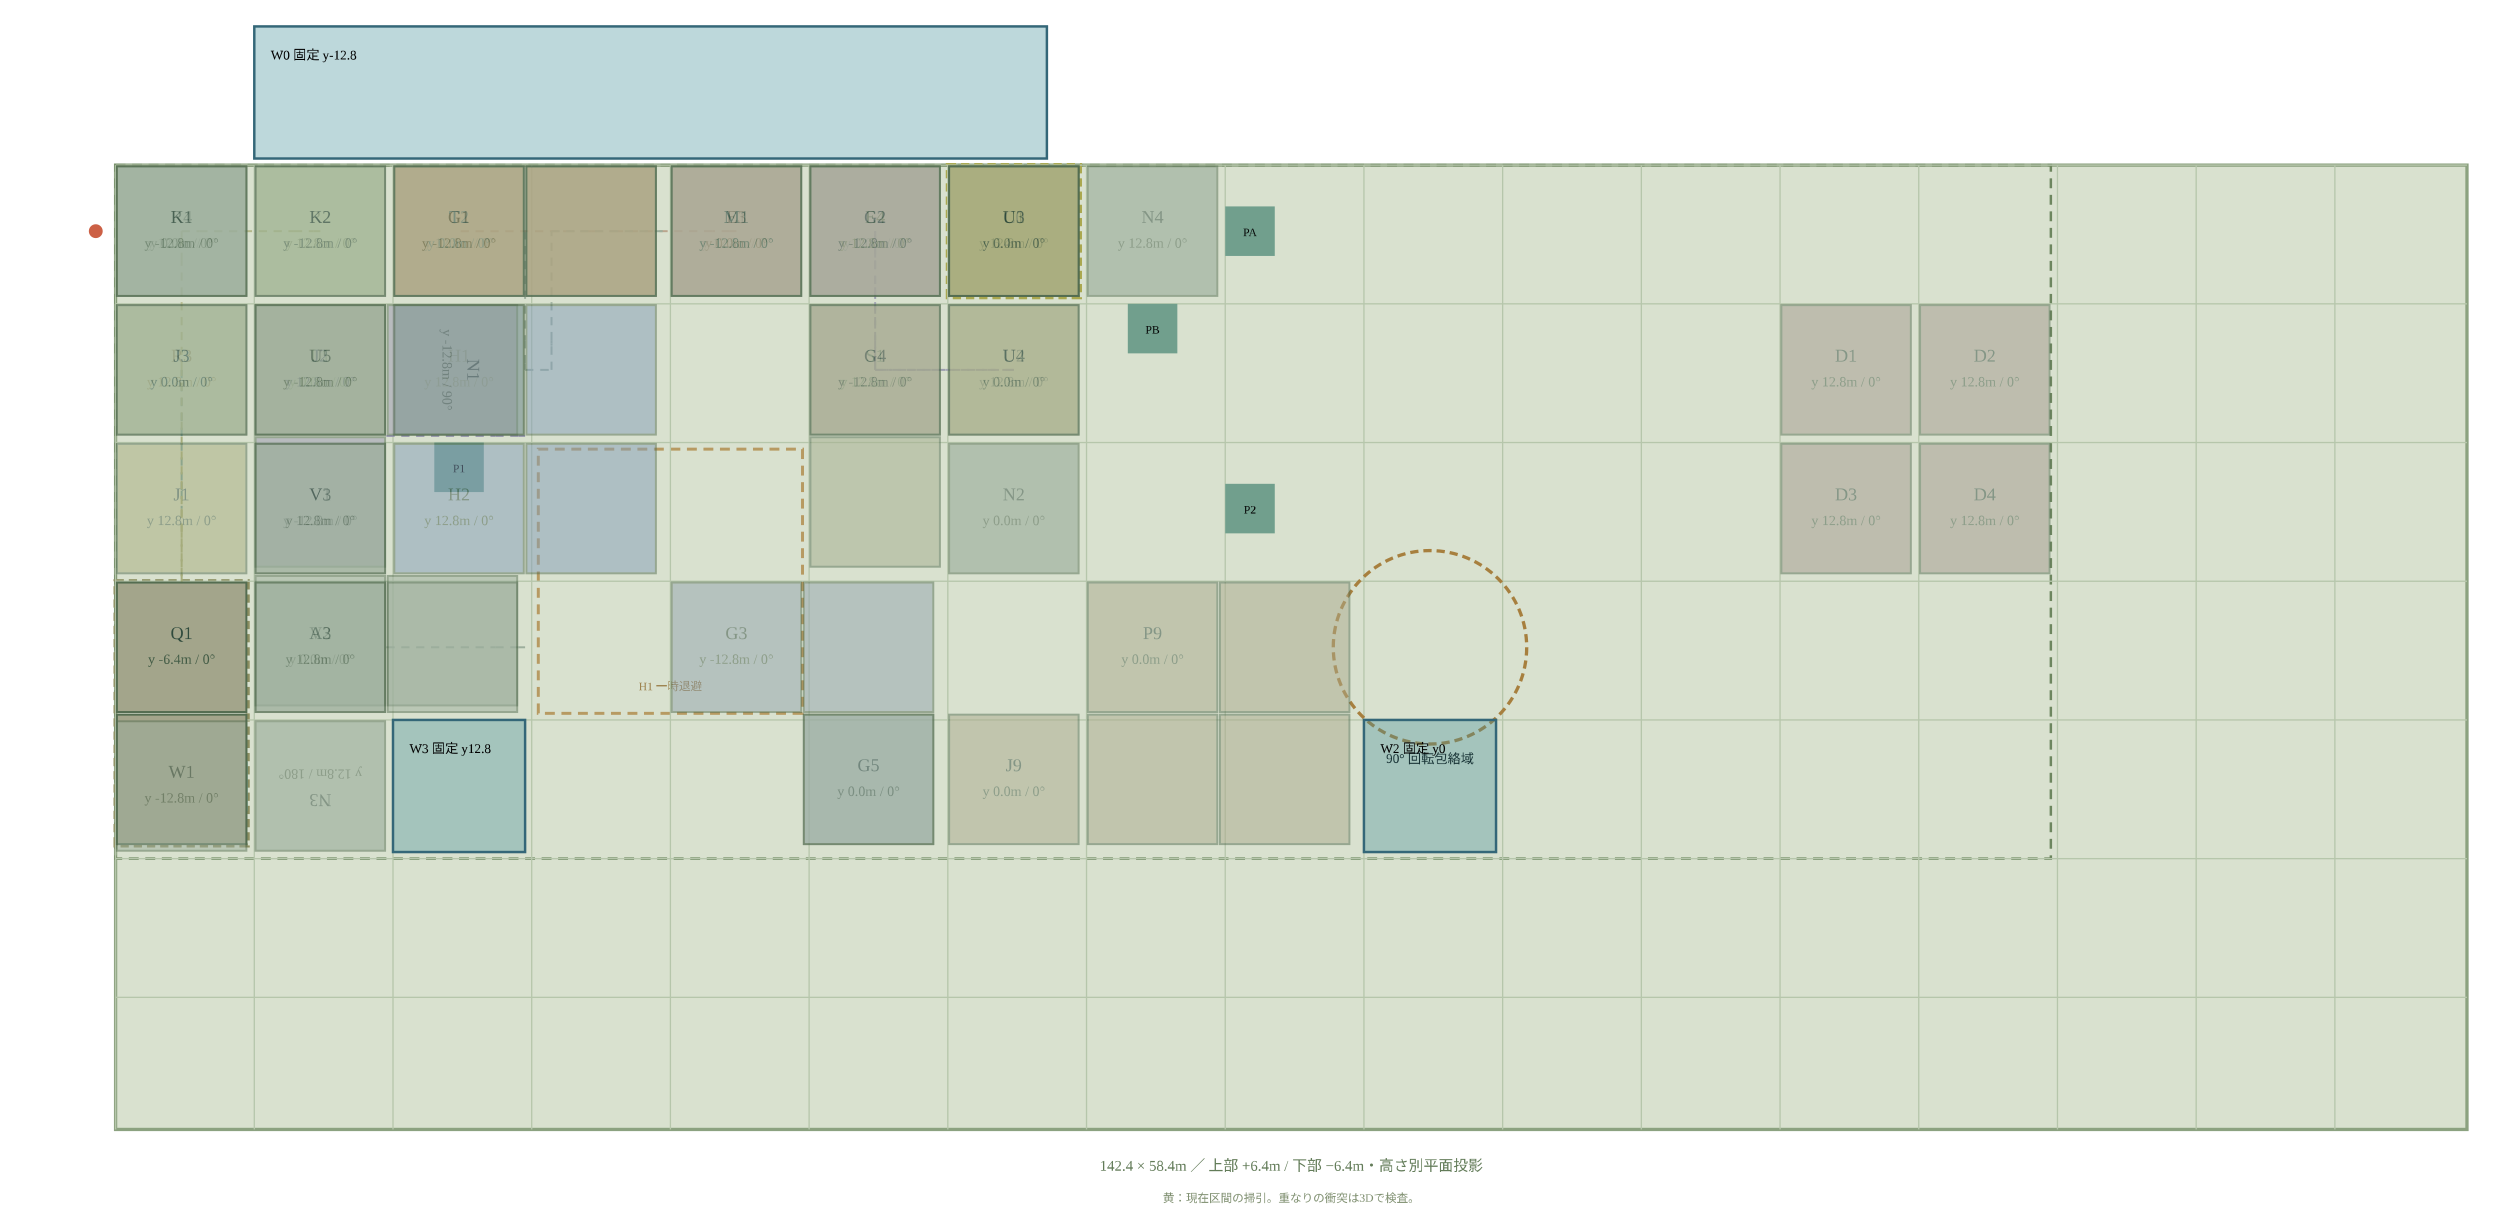
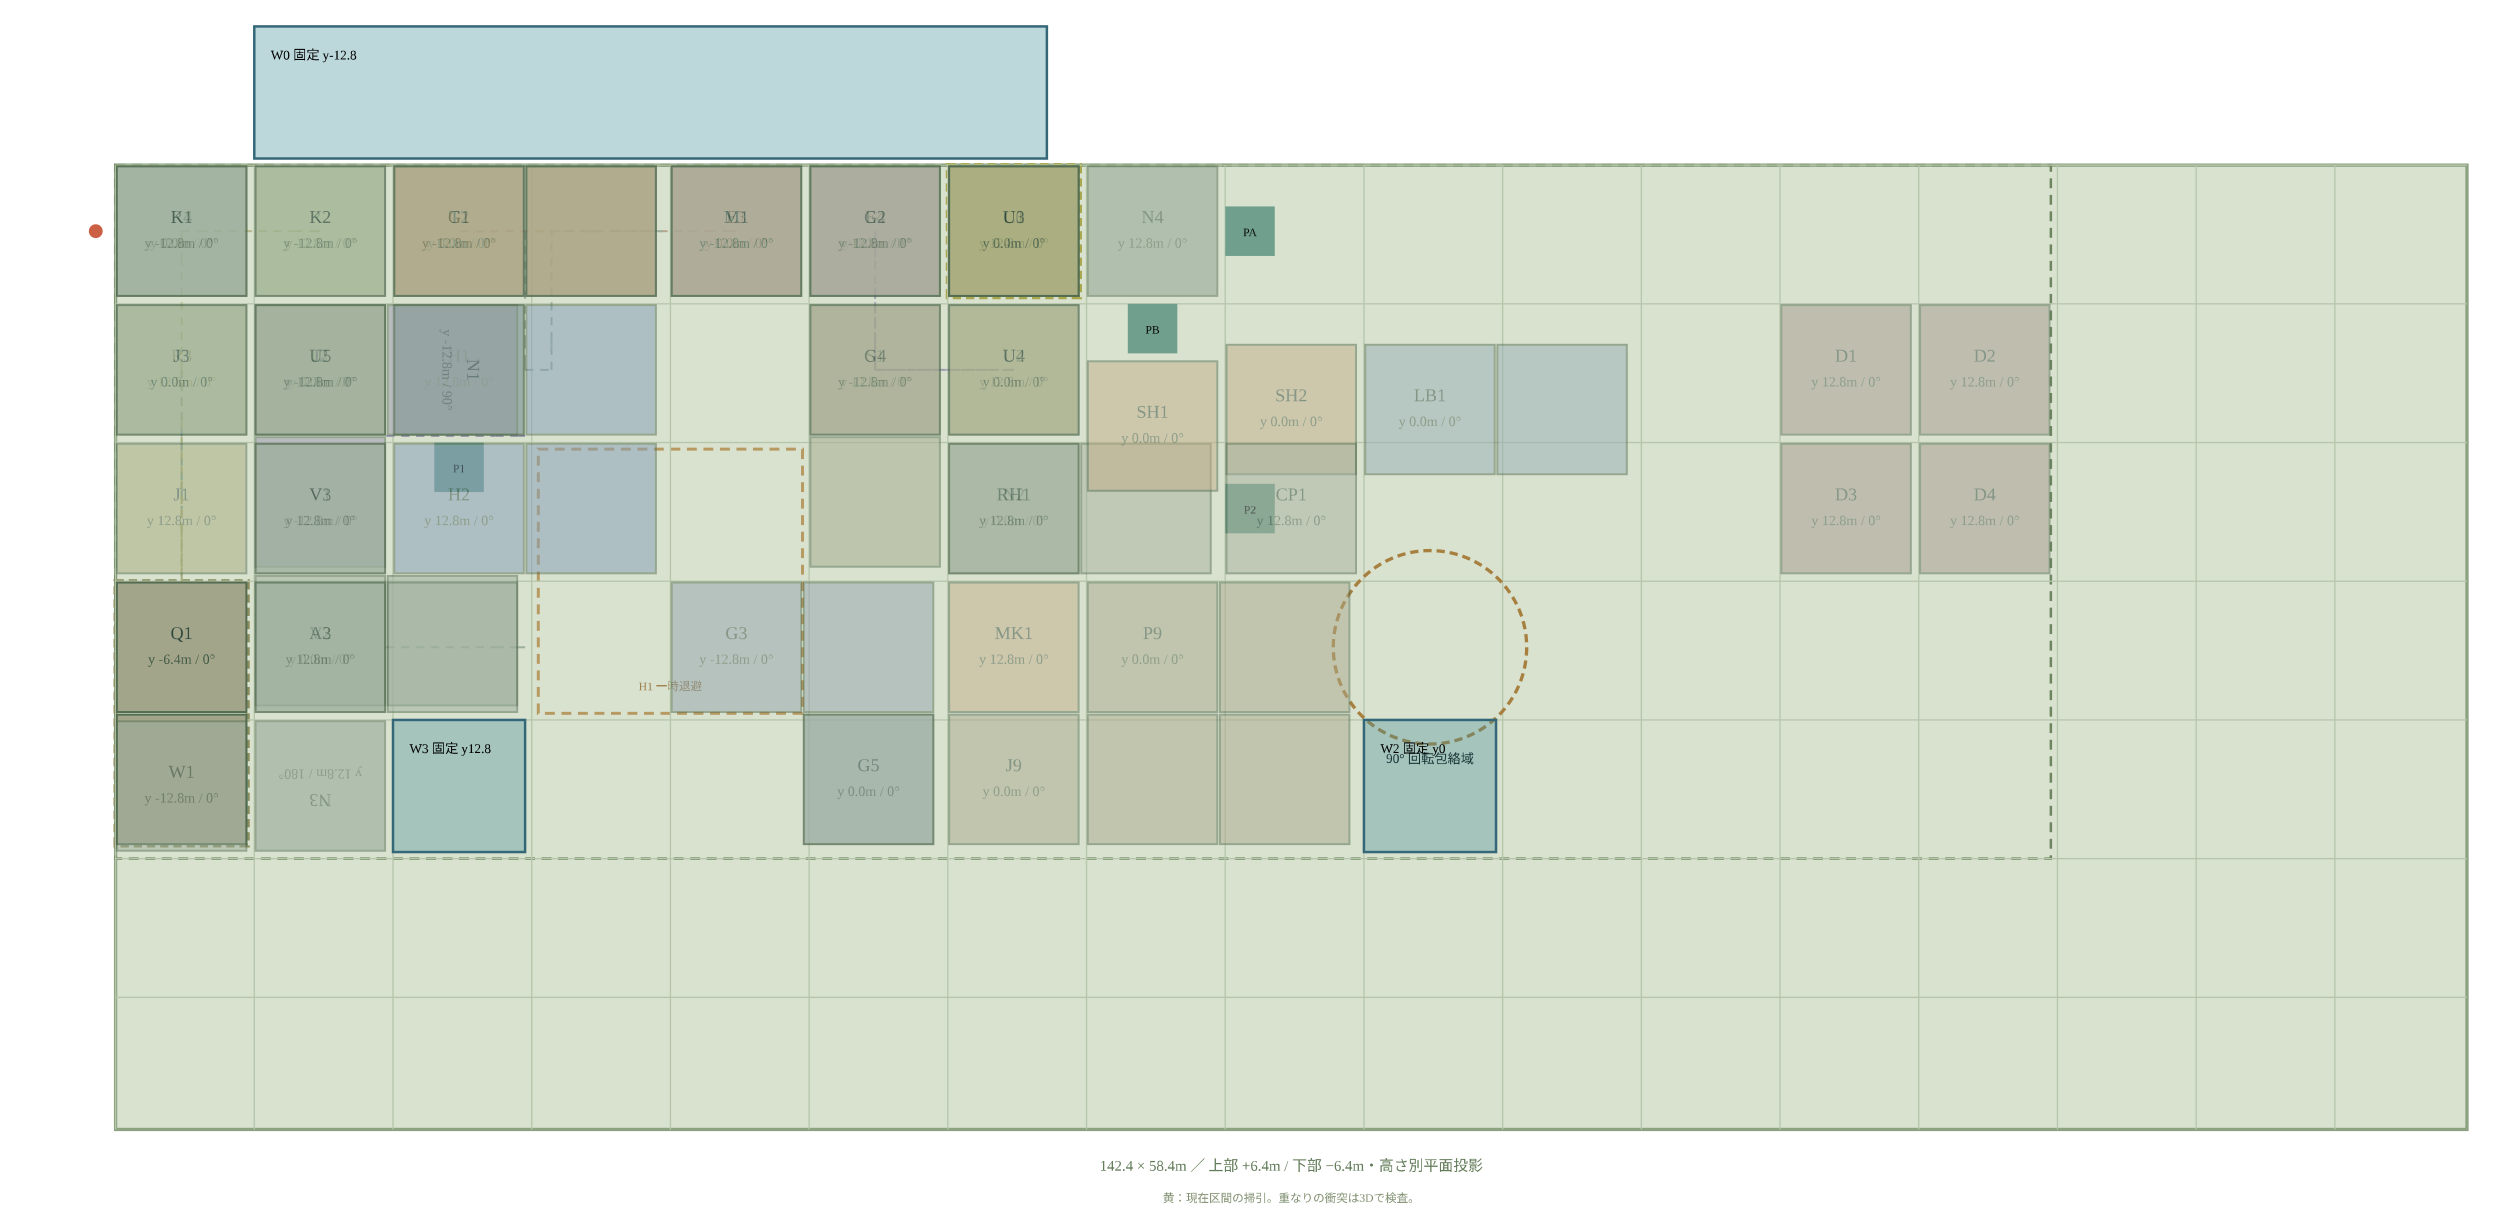
<svg xmlns="http://www.w3.org/2000/svg" viewBox="-7 -10 151.4 74.4" role="img" aria-label="予備廊下と一時退避・搬送中の高さ別占有">
  <rect x="0" y="0" width="142.4" height="58.4" fill="#d9e1cf" stroke="#8ca280" stroke-width=".2" />
  <rect x="0" y="0" width="117.2" height="42" fill="none" stroke="#6d865f" stroke-width=".15" stroke-dasharray=".6 .4" />
  <rect x="50.4" y="0" width="8" height="8" fill="none" stroke="#aaa84f" stroke-width=".25" stroke-dasharray=".5 .3" />
  <text x="54.4" y="1.1" text-anchor="middle" font-size=".7" fill="#7d7e3d">C0 予備保管</text>
  <rect x="0" y="25.2" width="8" height="16" fill="none" stroke="#8c8e60" stroke-width=".25" stroke-dasharray=".5 .3" />
  <text x="4" y="26.3" text-anchor="middle" font-size=".7">Q1 保管 y−6.4</text>
  <rect x="25.6" y="17.2" width="16" height="16" fill="none" stroke="#b79a62" stroke-width=".18" stroke-dasharray=".6 .4" />
  <text x="33.6" y="31.8" text-anchor="middle" font-size=".7" fill="#9a7e48">H1 一時退避</text>
  <line x1="0" y1="0" x2="142.4" y2="0" stroke="#b6c6ab" stroke-width="0.08" />
  <line x1="0" y1="8.4" x2="142.4" y2="8.4" stroke="#b6c6ab" stroke-width="0.08" />
  <line x1="0" y1="16.8" x2="142.4" y2="16.8" stroke="#b6c6ab" stroke-width="0.08" />
  <line x1="0" y1="25.2" x2="142.4" y2="25.2" stroke="#b6c6ab" stroke-width="0.08" />
  <line x1="0" y1="33.6" x2="142.4" y2="33.6" stroke="#b6c6ab" stroke-width="0.08" />
  <line x1="0" y1="42" x2="142.4" y2="42" stroke="#b6c6ab" stroke-width="0.08" />
  <line x1="0" y1="50.4" x2="142.4" y2="50.4" stroke="#b6c6ab" stroke-width="0.08" />
  <line x1="0" y1="0" x2="0" y2="58.4" stroke="#b6c6ab" stroke-width="0.08" />
  <line x1="8.4" y1="0" x2="8.4" y2="58.4" stroke="#b6c6ab" stroke-width="0.08" />
  <line x1="16.8" y1="0" x2="16.8" y2="58.4" stroke="#b6c6ab" stroke-width="0.08" />
  <line x1="25.2" y1="0" x2="25.2" y2="58.4" stroke="#b6c6ab" stroke-width="0.08" />
  <line x1="33.6" y1="0" x2="33.6" y2="58.4" stroke="#b6c6ab" stroke-width="0.08" />
  <line x1="42" y1="0" x2="42" y2="58.4" stroke="#b6c6ab" stroke-width="0.08" />
  <line x1="50.4" y1="0" x2="50.4" y2="58.4" stroke="#b6c6ab" stroke-width="0.08" />
  <line x1="58.8" y1="0" x2="58.8" y2="58.4" stroke="#b6c6ab" stroke-width="0.08" />
  <line x1="67.2" y1="0" x2="67.2" y2="58.4" stroke="#b6c6ab" stroke-width="0.08" />
  <line x1="75.6" y1="0" x2="75.6" y2="58.4" stroke="#b6c6ab" stroke-width="0.08" />
  <line x1="84" y1="0" x2="84" y2="58.4" stroke="#b6c6ab" stroke-width="0.08" />
  <line x1="92.4" y1="0" x2="92.4" y2="58.4" stroke="#b6c6ab" stroke-width="0.08" />
  <line x1="100.8" y1="0" x2="100.8" y2="58.4" stroke="#b6c6ab" stroke-width="0.08" />
  <line x1="109.2" y1="0" x2="109.2" y2="58.4" stroke="#b6c6ab" stroke-width="0.08" />
  <line x1="117.6" y1="0" x2="117.6" y2="58.4" stroke="#b6c6ab" stroke-width="0.08" />
  <line x1="126" y1="0" x2="126" y2="58.4" stroke="#b6c6ab" stroke-width="0.08" />
  <line x1="134.4" y1="0" x2="134.4" y2="58.4" stroke="#b6c6ab" stroke-width="0.08" />
  <line x1="24.8" y1="4" x2="24.8" y2="4" stroke="#9cae9c" stroke-width="0.12" stroke-dasharray=".5 .4" />
  <line x1="16.4" y1="16.4" x2="16.4" y2="16.4" stroke="#9796ae" stroke-width="0.12" stroke-dasharray=".5 .4" />
  <line x1="4" y1="12.4" x2="4" y2="12.4" stroke="#b3b78a" stroke-width="0.12" stroke-dasharray=".5 .4" />
  <line x1="4" y1="20.8" x2="4" y2="20.8" stroke="#a5ac7c" stroke-width="0.12" stroke-dasharray=".5 .4" />
  <line x1="46" y1="4" x2="46" y2="4" stroke="#9b9eae" stroke-width="0.12" stroke-dasharray=".5 .4" />
  <line x1="16.4" y1="29.2" x2="16.4" y2="29.2" stroke="#9cae9c" stroke-width="0.12" stroke-dasharray=".5 .4" />
  <line x1="24.8" y1="4" x2="24.8" y2="4" stroke="#9cae9c" stroke-width="0.12" stroke-dasharray=".5 .4" />
  <line x1="37.6" y1="4" x2="37.6" y2="4" stroke="#bba58d" stroke-width="0.12" stroke-dasharray=".5 .4" />
  <line x1="16.4" y1="16.4" x2="16.4" y2="16.4" stroke="#9796ae" stroke-width="0.12" stroke-dasharray=".5 .4" />
  <line x1="4" y1="12.4" x2="4" y2="12.4" stroke="#b3b78a" stroke-width="0.12" stroke-dasharray=".5 .4" />
  <line x1="4" y1="20.8" x2="4" y2="20.8" stroke="#a5ac7c" stroke-width="0.12" stroke-dasharray=".5 .4" />
  <line x1="46" y1="4" x2="46" y2="4" stroke="#9b9eae" stroke-width="0.12" stroke-dasharray=".5 .4" />
  <line x1="16.4" y1="29.2" x2="16.4" y2="29.2" stroke="#9cae9c" stroke-width="0.12" stroke-dasharray=".5 .4" />
  <line x1="24.8" y1="4" x2="24.8" y2="5.8" stroke="#9cae9c" stroke-width="0.12" stroke-dasharray=".5 .4" />
  <line x1="37.6" y1="4" x2="37.6" y2="4" stroke="#bba58d" stroke-width="0.12" stroke-dasharray=".5 .4" />
  <line x1="16.4" y1="16.4" x2="18.2" y2="16.4" stroke="#9796ae" stroke-width="0.12" stroke-dasharray=".5 .4" />
  <line x1="4" y1="12.4" x2="4" y2="10.6" stroke="#b3b78a" stroke-width="0.12" stroke-dasharray=".5 .4" />
  <line x1="4" y1="20.8" x2="4" y2="22.6" stroke="#a5ac7c" stroke-width="0.12" stroke-dasharray=".5 .4" />
  <line x1="46" y1="4" x2="46" y2="5.8" stroke="#9b9eae" stroke-width="0.12" stroke-dasharray=".5 .4" />
  <line x1="16.4" y1="29.2" x2="18.2" y2="29.2" stroke="#9cae9c" stroke-width="0.12" stroke-dasharray=".5 .4" />
  <line x1="24.8" y1="5.8" x2="24.8" y2="10.6" stroke="#9cae9c" stroke-width="0.12" stroke-dasharray=".5 .4" />
  <line x1="37.6" y1="4" x2="37.6" y2="4" stroke="#bba58d" stroke-width="0.12" stroke-dasharray=".5 .4" />
  <line x1="18.2" y1="16.4" x2="23" y2="16.4" stroke="#9796ae" stroke-width="0.12" stroke-dasharray=".5 .4" />
  <line x1="4" y1="10.6" x2="4" y2="5.8" stroke="#b3b78a" stroke-width="0.12" stroke-dasharray=".5 .4" />
  <line x1="4" y1="22.6" x2="4" y2="27.4" stroke="#a5ac7c" stroke-width="0.12" stroke-dasharray=".5 .4" />
  <line x1="46" y1="5.8" x2="46" y2="10.6" stroke="#9b9eae" stroke-width="0.12" stroke-dasharray=".5 .4" />
  <line x1="18.2" y1="29.2" x2="23" y2="29.2" stroke="#9cae9c" stroke-width="0.12" stroke-dasharray=".5 .4" />
  <line x1="24.8" y1="10.6" x2="24.8" y2="12" stroke="#9cae9c" stroke-width="0.12" stroke-dasharray=".5 .4" />
  <line x1="37.6" y1="4" x2="37.6" y2="4" stroke="#bba58d" stroke-width="0.12" stroke-dasharray=".5 .4" />
  <line x1="23" y1="16.4" x2="24.4" y2="16.4" stroke="#9796ae" stroke-width="0.12" stroke-dasharray=".5 .4" />
  <line x1="4" y1="5.8" x2="4" y2="4.4" stroke="#b3b78a" stroke-width="0.12" stroke-dasharray=".5 .4" />
  <line x1="4" y1="27.4" x2="4" y2="28.8" stroke="#a5ac7c" stroke-width="0.12" stroke-dasharray=".5 .4" />
  <line x1="46" y1="10.6" x2="46" y2="12" stroke="#9b9eae" stroke-width="0.12" stroke-dasharray=".5 .4" />
  <line x1="23" y1="29.2" x2="24.4" y2="29.2" stroke="#9cae9c" stroke-width="0.12" stroke-dasharray=".5 .4" />
  <line x1="24.8" y1="12" x2="24.8" y2="12.4" stroke="#9cae9c" stroke-width="0.12" stroke-dasharray=".5 .4" />
  <line x1="37.6" y1="4" x2="37.2" y2="4" stroke="#bba58d" stroke-width="0.12" stroke-dasharray=".5 .4" />
  <line x1="24.4" y1="16.4" x2="24.8" y2="16.4" stroke="#9796ae" stroke-width="0.12" stroke-dasharray=".5 .4" />
  <line x1="4" y1="4.4" x2="4" y2="4" stroke="#b3b78a" stroke-width="0.12" stroke-dasharray=".5 .4" />
  <line x1="4" y1="28.8" x2="4" y2="29.2" stroke="#a5ac7c" stroke-width="0.12" stroke-dasharray=".5 .4" />
  <line x1="46" y1="12" x2="46" y2="12.4" stroke="#9b9eae" stroke-width="0.12" stroke-dasharray=".5 .4" />
  <line x1="24.4" y1="29.2" x2="24.8" y2="29.2" stroke="#9cae9c" stroke-width="0.12" stroke-dasharray=".5 .4" />
  <line x1="37.2" y1="4" x2="36.133" y2="4" stroke="#bba58d" stroke-width="0.12" stroke-dasharray=".5 .4" />
  <line x1="24.8" y1="16.4" x2="24.8" y2="16.4" stroke="#9796ae" stroke-width="0.12" stroke-dasharray=".5 .4" />
  <line x1="4" y1="4" x2="5.067" y2="4" stroke="#b3b78a" stroke-width="0.12" stroke-dasharray=".5 .4" />
  <line x1="4" y1="29.2" x2="4" y2="29.2" stroke="#a5ac7c" stroke-width="0.12" stroke-dasharray=".5 .4" />
  <line x1="46" y1="12.4" x2="47.067" y2="12.4" stroke="#9b9eae" stroke-width="0.12" stroke-dasharray=".5 .4" />
  <line x1="24.8" y1="29.2" x2="24.8" y2="29.2" stroke="#9cae9c" stroke-width="0.12" stroke-dasharray=".5 .4" />
  <line x1="36.133" y1="4" x2="30.4" y2="4" stroke="#bba58d" stroke-width="0.12" stroke-dasharray=".5 .4" />
  <line x1="24.8" y1="16.4" x2="24.8" y2="16.4" stroke="#9796ae" stroke-width="0.12" stroke-dasharray=".5 .4" />
  <line x1="5.067" y1="4" x2="10.8" y2="4" stroke="#b3b78a" stroke-width="0.12" stroke-dasharray=".5 .4" />
  <line x1="4" y1="29.2" x2="4" y2="29.2" stroke="#a5ac7c" stroke-width="0.12" stroke-dasharray=".5 .4" />
  <line x1="4" y1="12.4" x2="4" y2="12.4" stroke="#729e9c" stroke-width="0.12" stroke-dasharray=".5 .4" />
  <line x1="47.067" y1="12.4" x2="52.8" y2="12.4" stroke="#9b9eae" stroke-width="0.12" stroke-dasharray=".5 .4" />
  <line x1="46" y1="4" x2="46" y2="4" stroke="#a8a08c" stroke-width="0.12" stroke-dasharray=".5 .4" />
  <line x1="24.8" y1="29.2" x2="24.8" y2="29.2" stroke="#9cae9c" stroke-width="0.12" stroke-dasharray=".5 .4" />
  <line x1="30.4" y1="4" x2="29.2" y2="4" stroke="#bba58d" stroke-width="0.12" stroke-dasharray=".5 .4" />
  <line x1="24.8" y1="16.4" x2="24.8" y2="16.4" stroke="#9796ae" stroke-width="0.12" stroke-dasharray=".5 .4" />
  <line x1="10.8" y1="4" x2="12" y2="4" stroke="#b3b78a" stroke-width="0.12" stroke-dasharray=".5 .4" />
  <line x1="4" y1="29.2" x2="4" y2="29.2" stroke="#a5ac7c" stroke-width="0.12" stroke-dasharray=".5 .4" />
  <line x1="4" y1="12.4" x2="4" y2="12.4" stroke="#729e9c" stroke-width="0.12" stroke-dasharray=".5 .4" />
  <line x1="52.8" y1="12.4" x2="54" y2="12.4" stroke="#9b9eae" stroke-width="0.12" stroke-dasharray=".5 .4" />
  <line x1="46" y1="4" x2="46" y2="4" stroke="#a8a08c" stroke-width="0.12" stroke-dasharray=".5 .4" />
  <line x1="24.8" y1="29.2" x2="24.8" y2="29.2" stroke="#9cae9c" stroke-width="0.12" stroke-dasharray=".5 .4" />
  <line x1="29.2" y1="4" x2="28.8" y2="4" stroke="#bba58d" stroke-width="0.12" stroke-dasharray=".5 .4" />
  <line x1="24.8" y1="16.4" x2="24.8" y2="16.4" stroke="#9796ae" stroke-width="0.12" stroke-dasharray=".5 .4" />
  <line x1="12" y1="4" x2="12.4" y2="4" stroke="#b3b78a" stroke-width="0.12" stroke-dasharray=".5 .4" />
  <line x1="4" y1="29.2" x2="4" y2="29.2" stroke="#a5ac7c" stroke-width="0.12" stroke-dasharray=".5 .4" />
  <line x1="4" y1="12.4" x2="4" y2="12.4" stroke="#729e9c" stroke-width="0.12" stroke-dasharray=".5 .4" />
  <line x1="54" y1="12.4" x2="54.4" y2="12.4" stroke="#9b9eae" stroke-width="0.12" stroke-dasharray=".5 .4" />
  <line x1="46" y1="4" x2="46" y2="4" stroke="#a8a08c" stroke-width="0.12" stroke-dasharray=".5 .4" />
  <line x1="24.8" y1="29.2" x2="24.8" y2="29.2" stroke="#9cae9c" stroke-width="0.12" stroke-dasharray=".5 .4" />
  <line x1="28.8" y1="4" x2="28.667" y2="4" stroke="#bba58d" stroke-width="0.12" stroke-dasharray=".5 .4" />
  <line x1="24.8" y1="16.4" x2="24.8" y2="16.4" stroke="#9796ae" stroke-width="0.12" stroke-dasharray=".5 .4" />
  <line x1="12.4" y1="4" x2="12.4" y2="4" stroke="#b3b78a" stroke-width="0.12" stroke-dasharray=".5 .4" />
  <line x1="4" y1="29.2" x2="4" y2="29.2" stroke="#a5ac7c" stroke-width="0.12" stroke-dasharray=".5 .4" />
  <line x1="4" y1="12.4" x2="4" y2="12.4" stroke="#729e9c" stroke-width="0.12" stroke-dasharray=".5 .4" />
  <line x1="46" y1="4" x2="46" y2="4" stroke="#a8a08c" stroke-width="0.12" stroke-dasharray=".5 .4" />
  <line x1="24.8" y1="29.2" x2="24.8" y2="29.2" stroke="#9cae9c" stroke-width="0.12" stroke-dasharray=".5 .4" />
  <line x1="28.667" y1="4" x2="27.6" y2="4" stroke="#bba58d" stroke-width="0.12" stroke-dasharray=".5 .4" />
  <line x1="12.4" y1="4" x2="12.4" y2="4" stroke="#b3b78a" stroke-width="0.12" stroke-dasharray=".5 .4" />
  <line x1="4" y1="12.4" x2="4" y2="12.4" stroke="#729e9c" stroke-width="0.12" stroke-dasharray=".5 .4" />
  <line x1="46" y1="4" x2="46" y2="4" stroke="#a8a08c" stroke-width="0.12" stroke-dasharray=".5 .4" />
  <line x1="27.6" y1="4" x2="26.8" y2="4" stroke="#bba58d" stroke-width="0.12" stroke-dasharray=".5 .4" />
  <line x1="12.4" y1="4" x2="12.4" y2="4" stroke="#b3b78a" stroke-width="0.12" stroke-dasharray=".5 .4" />
  <line x1="4" y1="12.4" x2="4" y2="13.2" stroke="#729e9c" stroke-width="0.12" stroke-dasharray=".5 .4" />
  <line x1="46" y1="4" x2="46" y2="4" stroke="#a8a08c" stroke-width="0.12" stroke-dasharray=".5 .4" />
  <line x1="26.8" y1="4" x2="20.8" y2="4" stroke="#bba58d" stroke-width="0.12" stroke-dasharray=".5 .4" />
  <line x1="12.4" y1="4" x2="12.4" y2="4" stroke="#b3b78a" stroke-width="0.12" stroke-dasharray=".5 .4" />
  <line x1="4" y1="13.2" x2="4" y2="19.2" stroke="#729e9c" stroke-width="0.12" stroke-dasharray=".5 .4" />
  <line x1="46" y1="4" x2="46" y2="4" stroke="#a8a08c" stroke-width="0.12" stroke-dasharray=".5 .4" />
  <line x1="54.4" y1="12.4" x2="48.4" y2="12.4" stroke="#9b9eae" stroke-width="0.12" stroke-dasharray=".5 .4" />
  <line x1="20.8" y1="4" x2="20.8" y2="4" stroke="#bba58d" stroke-width="0.12" stroke-dasharray=".5 .4" />
  <line x1="12.4" y1="4" x2="12.4" y2="4" stroke="#b3b78a" stroke-width="0.12" stroke-dasharray=".5 .4" />
  <line x1="4" y1="19.2" x2="4" y2="19.733" stroke="#729e9c" stroke-width="0.12" stroke-dasharray=".5 .4" />
  <line x1="46" y1="4" x2="46" y2="4" stroke="#a8a08c" stroke-width="0.12" stroke-dasharray=".5 .4" />
  <line x1="48.4" y1="12.4" x2="47.867" y2="12.4" stroke="#9b9eae" stroke-width="0.12" stroke-dasharray=".5 .4" />
  <line x1="20.8" y1="4" x2="20.8" y2="4" stroke="#bba58d" stroke-width="0.12" stroke-dasharray=".5 .4" />
  <line x1="4" y1="19.733" x2="4" y2="20.8" stroke="#729e9c" stroke-width="0.12" stroke-dasharray=".5 .4" />
  <line x1="46" y1="4" x2="46" y2="4" stroke="#a8a08c" stroke-width="0.12" stroke-dasharray=".5 .4" />
  <line x1="47.867" y1="12.4" x2="46.8" y2="12.4" stroke="#9b9eae" stroke-width="0.12" stroke-dasharray=".5 .4" />
  <line x1="20.8" y1="4" x2="20.8" y2="4" stroke="#bba58d" stroke-width="0.12" stroke-dasharray=".5 .4" />
  <line x1="4" y1="20.8" x2="4" y2="20.8" stroke="#729e9c" stroke-width="0.12" stroke-dasharray=".5 .4" />
  <line x1="46" y1="4" x2="46" y2="4" stroke="#a8a08c" stroke-width="0.12" stroke-dasharray=".5 .4" />
  <line x1="46.8" y1="12.4" x2="46.667" y2="12.4" stroke="#9b9eae" stroke-width="0.12" stroke-dasharray=".5 .4" />
  <line x1="20.8" y1="4" x2="20.8" y2="4" stroke="#bba58d" stroke-width="0.12" stroke-dasharray=".5 .4" />
  <line x1="4" y1="20.8" x2="4" y2="20.8" stroke="#729e9c" stroke-width="0.12" stroke-dasharray=".5 .4" />
  <line x1="46.667" y1="12.4" x2="46.267" y2="12.4" stroke="#9b9eae" stroke-width="0.12" stroke-dasharray=".5 .4" />
  <line x1="20.8" y1="4" x2="20.8" y2="4" stroke="#bba58d" stroke-width="0.12" stroke-dasharray=".5 .4" />
  <line x1="4" y1="20.8" x2="4" y2="20.8" stroke="#729e9c" stroke-width="0.12" stroke-dasharray=".5 .4" />
  <line x1="4" y1="29.2" x2="4" y2="29.2" stroke="#a5ac7c" stroke-width="0.12" stroke-dasharray=".5 .4" />
  <line x1="46.267" y1="12.4" x2="46" y2="12.4" stroke="#9b9eae" stroke-width="0.12" stroke-dasharray=".5 .4" />
  <line x1="20.8" y1="4" x2="20.8" y2="4" stroke="#bba58d" stroke-width="0.12" stroke-dasharray=".5 .4" />
  <line x1="4" y1="20.8" x2="4" y2="20.8" stroke="#729e9c" stroke-width="0.12" stroke-dasharray=".5 .4" />
  <line x1="4" y1="29.2" x2="4" y2="29.2" stroke="#a5ac7c" stroke-width="0.12" stroke-dasharray=".5 .4" />
  <line x1="46" y1="12.4" x2="46" y2="10.6" stroke="#9b9eae" stroke-width="0.12" stroke-dasharray=".5 .4" />
  <line x1="20.8" y1="4" x2="20.8" y2="4" stroke="#bba58d" stroke-width="0.12" stroke-dasharray=".5 .4" />
  <line x1="4" y1="20.8" x2="4" y2="20.8" stroke="#729e9c" stroke-width="0.12" stroke-dasharray=".5 .4" />
  <line x1="4" y1="29.2" x2="4" y2="29.2" stroke="#a5ac7c" stroke-width="0.12" stroke-dasharray=".5 .4" />
  <line x1="46" y1="10.6" x2="46" y2="7.2" stroke="#9b9eae" stroke-width="0.12" stroke-dasharray=".5 .4" />
  <line x1="20.8" y1="4" x2="20.8" y2="4" stroke="#bba58d" stroke-width="0.12" stroke-dasharray=".5 .4" />
  <line x1="24.8" y1="12.4" x2="25.733" y2="12.4" stroke="#9cae9c" stroke-width="0.12" stroke-dasharray=".5 .4" />
  <line x1="4" y1="20.8" x2="4" y2="20.8" stroke="#729e9c" stroke-width="0.12" stroke-dasharray=".5 .4" />
  <line x1="4" y1="29.2" x2="4" y2="29.2" stroke="#a5ac7c" stroke-width="0.12" stroke-dasharray=".5 .4" />
  <line x1="46" y1="7.2" x2="46" y2="6.267" stroke="#9b9eae" stroke-width="0.12" stroke-dasharray=".5 .4" />
  <line x1="25.733" y1="12.4" x2="26.4" y2="12.4" stroke="#9cae9c" stroke-width="0.12" stroke-dasharray=".5 .4" />
  <line x1="4" y1="20.8" x2="4" y2="20.8" stroke="#729e9c" stroke-width="0.12" stroke-dasharray=".5 .4" />
  <line x1="4" y1="29.2" x2="4" y2="29.2" stroke="#a5ac7c" stroke-width="0.12" stroke-dasharray=".5 .4" />
  <line x1="46" y1="6.267" x2="46" y2="5.6" stroke="#9b9eae" stroke-width="0.12" stroke-dasharray=".5 .4" />
  <line x1="26.4" y1="12.4" x2="26.4" y2="11.467" stroke="#9cae9c" stroke-width="0.12" stroke-dasharray=".5 .4" />
  <line x1="4" y1="20.8" x2="4" y2="20.8" stroke="#729e9c" stroke-width="0.12" stroke-dasharray=".5 .4" />
  <line x1="4" y1="29.2" x2="4" y2="29.2" stroke="#a5ac7c" stroke-width="0.12" stroke-dasharray=".5 .4" />
  <line x1="46" y1="5.6" x2="46" y2="4.667" stroke="#9b9eae" stroke-width="0.12" stroke-dasharray=".5 .4" />
  <line x1="26.4" y1="11.467" x2="26.4" y2="10.933" stroke="#9cae9c" stroke-width="0.12" stroke-dasharray=".5 .4" />
  <line x1="4" y1="29.2" x2="4" y2="29.2" stroke="#a5ac7c" stroke-width="0.12" stroke-dasharray=".5 .4" />
  <line x1="46" y1="4.667" x2="46" y2="4.133" stroke="#9b9eae" stroke-width="0.12" stroke-dasharray=".5 .4" />
  <line x1="26.4" y1="10.933" x2="26.4" y2="10.8" stroke="#9cae9c" stroke-width="0.12" stroke-dasharray=".5 .4" />
  <line x1="4" y1="29.2" x2="4" y2="29.067" stroke="#a5ac7c" stroke-width="0.12" stroke-dasharray=".5 .4" />
  <line x1="46" y1="4.133" x2="46" y2="4" stroke="#9b9eae" stroke-width="0.12" stroke-dasharray=".5 .4" />
  <line x1="26.4" y1="10.8" x2="26.4" y2="10.6" stroke="#9cae9c" stroke-width="0.12" stroke-dasharray=".5 .4" />
  <line x1="4" y1="29.067" x2="4" y2="28.867" stroke="#a5ac7c" stroke-width="0.12" stroke-dasharray=".5 .4" />
  <line x1="46" y1="4" x2="46" y2="4" stroke="#9b9eae" stroke-width="0.12" stroke-dasharray=".5 .4" />
  <line x1="26.4" y1="10.6" x2="26.4" y2="4" stroke="#9cae9c" stroke-width="0.12" stroke-dasharray=".5 .4" />
  <line x1="4" y1="28.867" x2="4" y2="22.267" stroke="#a5ac7c" stroke-width="0.12" stroke-dasharray=".5 .4" />
  <line x1="46" y1="4" x2="46" y2="4" stroke="#9b9eae" stroke-width="0.12" stroke-dasharray=".5 .4" />
  <line x1="26.4" y1="4" x2="28.133" y2="4" stroke="#9cae9c" stroke-width="0.12" stroke-dasharray=".5 .4" />
  <line x1="4" y1="22.267" x2="4" y2="20.533" stroke="#a5ac7c" stroke-width="0.12" stroke-dasharray=".5 .4" />
  <line x1="46" y1="4" x2="46" y2="4" stroke="#9b9eae" stroke-width="0.12" stroke-dasharray=".5 .4" />
  <line x1="28.133" y1="4" x2="33.2" y2="4" stroke="#9cae9c" stroke-width="0.12" stroke-dasharray=".5 .4" />
  <line x1="4" y1="20.533" x2="4" y2="15.467" stroke="#a5ac7c" stroke-width="0.12" stroke-dasharray=".5 .4" />
  <line x1="33.2" y1="4" x2="33.2" y2="4" stroke="#9cae9c" stroke-width="0.12" stroke-dasharray=".5 .4" />
  <line x1="4" y1="15.467" x2="4" y2="12.4" stroke="#a5ac7c" stroke-width="0.12" stroke-dasharray=".5 .4" />
  <line x1="33.2" y1="4" x2="33.2" y2="4" stroke="#9cae9c" stroke-width="0.12" stroke-dasharray=".5 .4" />
  <line x1="4" y1="12.4" x2="4" y2="12.4" stroke="#a5ac7c" stroke-width="0.12" stroke-dasharray=".5 .4" />
  <line x1="4" y1="12.4" x2="4" y2="12.4" stroke="#a5ac7c" stroke-width="0.12" stroke-dasharray=".5 .4" />
  <circle cx="79.6" cy="29.2" r="5.857" fill="none" stroke="#a77f3e" stroke-width=".2" stroke-dasharray=".5 .3" />
  <text x="79.6" y="36.2" text-anchor="middle" font-size=".8">90° 回転包絡域</text>
  <g data-fixed-water="W0">
    <rect x="8.4" y="-8.4" width="48" height="8" fill="#438f99" fill-opacity=".35" stroke="#346778" stroke-width=".15" />
    <text x="9.4" y="-6.4" font-size=".8">W0 固定 y-12.8</text>
  </g>
  <g data-fixed-water="W2">
    <rect x="75.6" y="33.6" width="8" height="8" fill="#438f99" fill-opacity=".35" stroke="#346778" stroke-width=".15" />
    <text x="76.6" y="35.6" font-size=".8">W2 固定 y0</text>
  </g>
  <g data-fixed-water="W3">
    <rect x="16.8" y="33.6" width="8" height="8" fill="#438f99" fill-opacity=".35" stroke="#346778" stroke-width=".15" />
    <text x="17.8" y="35.6" font-size=".8">W3 固定 y12.8</text>
  </g>
  <rect x="19.3" y="16.8" width="3" height="3" fill="#719f8d" />
  <text x="20.8" y="18.6" font-size=".7" text-anchor="middle">P1</text>
  <rect x="67.2" y="19.3" width="3" height="3" fill="#719f8d" />
  <text x="68.7" y="21.1" font-size=".7" text-anchor="middle">P2</text>
  <rect x="5" y="36.1" width="3" height="3" fill="#719f8d" />
  <text x="6.5" y="37.9" font-size=".7" text-anchor="middle">P3</text>
  <rect x="67.2" y="2.5" width="3" height="3" fill="#719f8d" />
  <text x="68.7" y="4.3" font-size=".7" text-anchor="middle">PA</text>
  <rect x="61.3" y="8.4" width="3" height="3" fill="#719f8d" />
  <text x="62.8" y="10.2" font-size=".7" text-anchor="middle">PB</text>
  <g data-id="R1" transform="translate(0 0) rotate(0 4 4)" opacity="0.5">
    <rect x="0.08" y="0.08" width="7.84" height="7.84" fill="#9cae9c" stroke="#546d51" stroke-width=".12" />
    <text x="4" y="3.5" text-anchor="middle" font-size="1.1" fill="#304b3d">R1</text>
    <text x="4" y="5" text-anchor="middle" font-size=".85" fill="#425b45">y 12.8m / 0°</text>
  </g>
  <g data-id="R2" transform="translate(8.4 0) rotate(0 4 4)" opacity="0.5">
    <rect x="0.08" y="0.08" width="7.84" height="7.84" fill="#91aa91" stroke="#546d51" stroke-width=".12" />
    <text x="4" y="3.5" text-anchor="middle" font-size="1.1" fill="#304b3d">R2</text>
    <text x="4" y="5" text-anchor="middle" font-size=".85" fill="#425b45">y 12.8m / 0°</text>
  </g>
  <g data-id="R3" transform="translate(0 8.4) rotate(0 4 4)" opacity="0.5">
    <rect x="0.08" y="0.08" width="7.84" height="7.84" fill="#729e9c" stroke="#546d51" stroke-width=".12" />
    <text x="4" y="3.5" text-anchor="middle" font-size="1.1" fill="#304b3d">R3</text>
    <text x="4" y="5" text-anchor="middle" font-size=".85" fill="#425b45">y 12.8m / 0°</text>
  </g>
  <g data-id="R4" transform="translate(0 0) rotate(0 4 4)" opacity="0.5">
    <rect x="0.08" y="0.08" width="7.84" height="7.84" fill="#9cae9c" stroke="#546d51" stroke-width=".12" />
    <text x="4" y="3.5" text-anchor="middle" font-size="1.1" fill="#304b3d">R4</text>
    <text x="4" y="5" text-anchor="middle" font-size=".85" fill="#425b45">y 0.0m / 0°</text>
  </g>
  <g data-id="T1" transform="translate(16.8 0) rotate(0 4 4)" opacity="0.5">
    <rect x="0.08" y="0.08" width="7.84" height="7.84" fill="#c7a46d" stroke="#546d51" stroke-width=".12" />
    <rect x="8.08" y="0.08" width="7.84" height="7.84" fill="#c7a46d" stroke="#546d51" stroke-width=".12" />
    <text x="4" y="3.5" text-anchor="middle" font-size="1.1" fill="#304b3d">T1</text>
    <text x="4" y="5" text-anchor="middle" font-size=".85" fill="#425b45">y 12.8m / 0°</text>
  </g>
  <g data-id="T2" transform="translate(16.8 0) rotate(0 4 4)" opacity="0.5">
    <rect x="0.08" y="0.08" width="7.84" height="7.84" fill="#bb925e" stroke="#546d51" stroke-width=".12" />
    <rect x="8.08" y="0.08" width="7.84" height="7.84" fill="#bb925e" stroke="#546d51" stroke-width=".12" />
    <text x="4" y="3.5" text-anchor="middle" font-size="1.1" fill="#304b3d">T2</text>
    <text x="4" y="5" text-anchor="middle" font-size=".85" fill="#425b45">y 0.0m / 0°</text>
  </g>
  <g data-id="H1" transform="translate(16.8 8.4) rotate(0 4 4)" opacity="0.5">
    <rect x="0.08" y="0.08" width="7.84" height="7.84" fill="#839eb8" stroke="#546d51" stroke-width=".12" />
    <rect x="8.08" y="0.08" width="7.84" height="7.84" fill="#839eb8" stroke="#546d51" stroke-width=".12" />
    <text x="4" y="3.5" text-anchor="middle" font-size="1.1" fill="#304b3d">H1</text>
    <text x="4" y="5" text-anchor="middle" font-size=".85" fill="#425b45">y 12.8m / 0°</text>
  </g>
  <g data-id="L1" transform="translate(8.4 8.4) rotate(0 4 4)" opacity="0.5">
    <rect x="0.08" y="0.08" width="7.84" height="7.84" fill="#9796ae" stroke="#546d51" stroke-width=".12" />
    <rect x="8.08" y="0.08" width="7.84" height="7.84" fill="#9796ae" stroke="#546d51" stroke-width=".12" />
    <rect x="0.08" y="8.08" width="7.84" height="7.84" fill="#9796ae" stroke="#546d51" stroke-width=".12" />
    <text x="4" y="3.5" text-anchor="middle" font-size="1.1" fill="#304b3d">L1</text>
    <text x="4" y="5" text-anchor="middle" font-size=".85" fill="#425b45">y 0.0m / 0°</text>
  </g>
  <g data-id="J1" transform="translate(0 16.8) rotate(0 4 4)" opacity="0.5">
    <rect x="0.08" y="0.08" width="7.84" height="7.84" fill="#a5ac7c" stroke="#546d51" stroke-width=".12" />
    <text x="4" y="3.5" text-anchor="middle" font-size="1.1" fill="#304b3d">J1</text>
    <text x="4" y="5" text-anchor="middle" font-size=".85" fill="#425b45">y 12.8m / 0°</text>
  </g>
  <g data-id="J2" transform="translate(8.4 8.4) rotate(0 4 4)" opacity="0.5">
    <rect x="0.08" y="0.08" width="7.84" height="7.84" fill="#a0b184" stroke="#546d51" stroke-width=".12" />
    <text x="4" y="3.5" text-anchor="middle" font-size="1.1" fill="#304b3d">J2</text>
    <text x="4" y="5" text-anchor="middle" font-size=".85" fill="#425b45">y 12.8m / 0°</text>
  </g>
  <g data-id="J3" transform="translate(0 8.4) rotate(0 4 4)" opacity="0.5">
    <rect x="0.08" y="0.08" width="7.84" height="7.84" fill="#b3b78a" stroke="#546d51" stroke-width=".12" />
    <text x="4" y="3.5" text-anchor="middle" font-size="1.1" fill="#304b3d">J3</text>
    <text x="4" y="5" text-anchor="middle" font-size=".85" fill="#425b45">y 0.0m / 0°</text>
  </g>
  <g data-id="C0" transform="translate(50.4 0) rotate(0 4 4)" opacity="1">
    <rect x="0.08" y="0.08" width="7.84" height="7.84" fill="#b7b56b" stroke="#546d51" stroke-width=".12" />
    <text x="4" y="3.5" text-anchor="middle" font-size="1.1" fill="#304b3d">C0</text>
    <text x="4" y="5" text-anchor="middle" font-size=".85" fill="#425b45">y 6.4m / 0°</text>
  </g>
  <g data-id="E1" transform="translate(33.6 0) rotate(0 4 4)" opacity="0.5">
    <rect x="0.08" y="0.08" width="7.84" height="7.84" fill="#9aa58c" stroke="#546d51" stroke-width=".12" />
    <text x="4" y="3.5" text-anchor="middle" font-size="1.1" fill="#304b3d">E1</text>
    <text x="4" y="5" text-anchor="middle" font-size=".85" fill="#425b45">y 12.8m / 0°</text>
  </g>
  <g data-id="E2" transform="translate(42 0) rotate(0 4 4)" opacity="0.5">
    <rect x="0.08" y="0.08" width="7.84" height="7.84" fill="#a8a08c" stroke="#546d51" stroke-width=".12" />
    <text x="4" y="3.5" text-anchor="middle" font-size="1.1" fill="#304b3d">E2</text>
    <text x="4" y="5" text-anchor="middle" font-size=".85" fill="#425b45">y 0.0m / 0°</text>
  </g>
  <g data-id="E3" transform="translate(33.6 0) rotate(0 4 4)" opacity="0.5">
    <rect x="0.08" y="0.08" width="7.84" height="7.84" fill="#8da7a0" stroke="#546d51" stroke-width=".12" />
    <text x="4" y="3.5" text-anchor="middle" font-size="1.1" fill="#304b3d">E3</text>
    <text x="4" y="5" text-anchor="middle" font-size=".85" fill="#425b45">y 0.0m / 0°</text>
  </g>
  <g data-id="E4" transform="translate(42 0) rotate(0 4 4)" opacity="0.5">
    <rect x="0.08" y="0.08" width="7.84" height="7.84" fill="#9b9eae" stroke="#546d51" stroke-width=".12" />
    <text x="4" y="3.5" text-anchor="middle" font-size="1.1" fill="#304b3d">E4</text>
    <text x="4" y="5" text-anchor="middle" font-size=".85" fill="#425b45">y 12.8m / 0°</text>
  </g>
  <g data-id="H2" transform="translate(16.8 16.8) rotate(0 4 4)" opacity="0.5">
    <rect x="0.08" y="0.08" width="7.84" height="7.84" fill="#839eb8" stroke="#546d51" stroke-width=".12" />
    <rect x="8.08" y="0.08" width="7.84" height="7.84" fill="#839eb8" stroke="#546d51" stroke-width=".12" />
    <text x="4" y="3.5" text-anchor="middle" font-size="1.1" fill="#304b3d">H2</text>
    <text x="4" y="5" text-anchor="middle" font-size=".85" fill="#425b45">y 12.8m / 0°</text>
  </g>
  <g data-id="K1" transform="translate(0 0) rotate(0 4 4)" opacity="0.5">
    <rect x="0.08" y="0.08" width="7.84" height="7.84" fill="#9cae9c" stroke="#546d51" stroke-width=".12" />
    <text x="4" y="3.5" text-anchor="middle" font-size="1.1" fill="#304b3d">K1</text>
    <text x="4" y="5" text-anchor="middle" font-size=".85" fill="#425b45">y -12.8m / 0°</text>
  </g>
  <g data-id="K2" transform="translate(8.4 0) rotate(0 4 4)" opacity="0.5">
    <rect x="0.08" y="0.08" width="7.84" height="7.84" fill="#a3b58d" stroke="#546d51" stroke-width=".12" />
    <text x="4" y="3.5" text-anchor="middle" font-size="1.1" fill="#304b3d">K2</text>
    <text x="4" y="5" text-anchor="middle" font-size=".85" fill="#425b45">y -12.8m / 0°</text>
  </g>
  <g data-id="M1" transform="translate(33.6 0) rotate(0 4 4)" opacity="0.5">
    <rect x="0.08" y="0.08" width="7.84" height="7.84" fill="#bba58d" stroke="#546d51" stroke-width=".12" />
    <text x="4" y="3.5" text-anchor="middle" font-size="1.1" fill="#304b3d">M1</text>
    <text x="4" y="5" text-anchor="middle" font-size=".85" fill="#425b45">y -12.8m / 0°</text>
  </g>
  <g data-id="U1" transform="translate(50.4 0) rotate(0 4 4)" opacity="0.5">
    <rect x="0.08" y="0.08" width="7.84" height="7.84" fill="#a6ac88" stroke="#546d51" stroke-width=".12" />
    <text x="4" y="3.5" text-anchor="middle" font-size="1.1" fill="#304b3d">U1</text>
    <text x="4" y="5" text-anchor="middle" font-size=".85" fill="#425b45">y 12.8m / 0°</text>
  </g>
  <g data-id="U2" transform="translate(50.4 8.4) rotate(0 4 4)" opacity="0.5">
    <rect x="0.08" y="0.08" width="7.84" height="7.84" fill="#a6ac88" stroke="#546d51" stroke-width=".12" />
    <text x="4" y="3.5" text-anchor="middle" font-size="1.1" fill="#304b3d">U2</text>
    <text x="4" y="5" text-anchor="middle" font-size=".85" fill="#425b45">y 12.8m / 0°</text>
  </g>
  <g data-id="U3" transform="translate(50.4 0) rotate(0 4 4)" opacity="0.5">
    <rect x="0.08" y="0.08" width="7.84" height="7.84" fill="#a6ac88" stroke="#546d51" stroke-width=".12" />
    <text x="4" y="3.5" text-anchor="middle" font-size="1.1" fill="#304b3d">U3</text>
    <text x="4" y="5" text-anchor="middle" font-size=".85" fill="#425b45">y 0.0m / 0°</text>
  </g>
  <g data-id="U4" transform="translate(50.4 8.4) rotate(0 4 4)" opacity="0.5">
    <rect x="0.08" y="0.08" width="7.84" height="7.84" fill="#a6ac88" stroke="#546d51" stroke-width=".12" />
    <text x="4" y="3.5" text-anchor="middle" font-size="1.1" fill="#304b3d">U4</text>
    <text x="4" y="5" text-anchor="middle" font-size=".85" fill="#425b45">y 0.0m / 0°</text>
  </g>
  <g data-id="U5" transform="translate(8.4 8.4) rotate(0 4 4)" opacity="0.5">
    <rect x="0.08" y="0.08" width="7.84" height="7.84" fill="#9cae9c" stroke="#546d51" stroke-width=".12" />
    <text x="4" y="3.5" text-anchor="middle" font-size="1.1" fill="#304b3d">U5</text>
    <text x="4" y="5" text-anchor="middle" font-size=".85" fill="#425b45">y -12.8m / 0°</text>
  </g>
  <g data-id="N1" transform="translate(16.8 8.4) rotate(90 4 4)" opacity="0.5">
    <rect x="0.08" y="0.08" width="7.84" height="7.84" fill="#899f8e" stroke="#546d51" stroke-width=".12" />
    <text x="4" y="3.5" text-anchor="middle" font-size="1.1" fill="#304b3d">N1</text>
    <text x="4" y="5" text-anchor="middle" font-size=".85" fill="#425b45">y -12.8m / 90°</text>
  </g>
  <g data-id="N2" transform="translate(50.4 16.8) rotate(0 4 4)" opacity="0.5">
    <rect x="0.08" y="0.08" width="7.84" height="7.84" fill="#899f8e" stroke="#546d51" stroke-width=".12" />
    <text x="4" y="3.5" text-anchor="middle" font-size="1.1" fill="#304b3d">N2</text>
    <text x="4" y="5" text-anchor="middle" font-size=".85" fill="#425b45">y 0.0m / 0°</text>
  </g>
  <g data-id="N3" transform="translate(8.4 33.6) rotate(180 4 4)" opacity="0.5">
    <rect x="0.08" y="0.08" width="7.84" height="7.84" fill="#899f8e" stroke="#546d51" stroke-width=".12" />
    <text x="4" y="3.5" text-anchor="middle" font-size="1.1" fill="#304b3d">N3</text>
    <text x="4" y="5" text-anchor="middle" font-size=".85" fill="#425b45">y 12.8m / 180°</text>
  </g>
  <g data-id="N4" transform="translate(58.8 0) rotate(0 4 4)" opacity="0.5">
    <rect x="0.08" y="0.08" width="7.84" height="7.84" fill="#899f8e" stroke="#546d51" stroke-width=".12" />
    <text x="4" y="3.5" text-anchor="middle" font-size="1.1" fill="#304b3d">N4</text>
    <text x="4" y="5" text-anchor="middle" font-size=".85" fill="#425b45">y 12.8m / 0°</text>
  </g>
  <g data-id="S1" transform="translate(42 8.4) rotate(0 4 4)" opacity="0.5">
    <rect x="0.08" y="0.08" width="7.84" height="7.84" fill="#a39a8e" stroke="#546d51" stroke-width=".12" />
    <text x="4" y="3.5" text-anchor="middle" font-size="1.1" fill="#304b3d">S1</text>
    <text x="4" y="5" text-anchor="middle" font-size=".85" fill="#425b45">y 12.8m / 0°</text>
  </g>
  <g data-id="D1" transform="translate(100.8 8.4) rotate(0 4 4)" opacity="0.5">
    <rect x="0.08" y="0.08" width="7.84" height="7.84" fill="#a39a8e" stroke="#546d51" stroke-width=".12" />
    <text x="4" y="3.5" text-anchor="middle" font-size="1.1" fill="#304b3d">D1</text>
    <text x="4" y="5" text-anchor="middle" font-size=".85" fill="#425b45">y 12.8m / 0°</text>
  </g>
  <g data-id="D2" transform="translate(109.2 8.4) rotate(0 4 4)" opacity="0.5">
    <rect x="0.08" y="0.08" width="7.84" height="7.84" fill="#a39a8e" stroke="#546d51" stroke-width=".12" />
    <text x="4" y="3.5" text-anchor="middle" font-size="1.1" fill="#304b3d">D2</text>
    <text x="4" y="5" text-anchor="middle" font-size=".85" fill="#425b45">y 12.8m / 0°</text>
  </g>
  <g data-id="D3" transform="translate(100.8 16.8) rotate(0 4 4)" opacity="0.5">
    <rect x="0.08" y="0.08" width="7.84" height="7.84" fill="#a39a8e" stroke="#546d51" stroke-width=".12" />
    <text x="4" y="3.5" text-anchor="middle" font-size="1.1" fill="#304b3d">D3</text>
    <text x="4" y="5" text-anchor="middle" font-size=".85" fill="#425b45">y 12.8m / 0°</text>
  </g>
  <g data-id="D4" transform="translate(109.2 16.8) rotate(0 4 4)" opacity="0.5">
    <rect x="0.08" y="0.08" width="7.84" height="7.84" fill="#a39a8e" stroke="#546d51" stroke-width=".12" />
    <text x="4" y="3.5" text-anchor="middle" font-size="1.1" fill="#304b3d">D4</text>
    <text x="4" y="5" text-anchor="middle" font-size=".85" fill="#425b45">y 12.8m / 0°</text>
  </g>
  <g data-id="V1" transform="translate(8.4 16.8) rotate(0 4 4)" opacity="0.5">
    <rect x="0.08" y="0.08" width="7.84" height="7.84" fill="#9cae9c" stroke="#546d51" stroke-width=".12" />
    <rect x="0.08" y="8.08" width="7.84" height="7.84" fill="#9cae9c" stroke="#546d51" stroke-width=".12" />
    <rect x="8.08" y="8.08" width="7.84" height="7.84" fill="#9cae9c" stroke="#546d51" stroke-width=".12" />
    <text x="4" y="3.5" text-anchor="middle" font-size="1.1" fill="#304b3d">V1</text>
    <text x="4" y="5" text-anchor="middle" font-size=".85" fill="#425b45">y -12.8m / 0°</text>
  </g>
  <g data-id="V2" transform="translate(8.4 25.2) rotate(0 4 4)" opacity="0.5">
    <rect x="0.08" y="0.08" width="7.84" height="7.84" fill="#9cae9c" stroke="#546d51" stroke-width=".12" />
    <rect x="8.08" y="0.08" width="7.84" height="7.84" fill="#9cae9c" stroke="#546d51" stroke-width=".12" />
    <text x="4" y="3.5" text-anchor="middle" font-size="1.1" fill="#304b3d">V2</text>
    <text x="4" y="5" text-anchor="middle" font-size=".85" fill="#425b45">y 0.0m / 0°</text>
  </g>
  <g data-id="V3" transform="translate(8.4 16.8) rotate(0 4 4)" opacity="0.5">
    <rect x="0.08" y="0.08" width="7.84" height="7.84" fill="#9cae9c" stroke="#546d51" stroke-width=".12" />
    <text x="4" y="3.5" text-anchor="middle" font-size="1.1" fill="#304b3d">V3</text>
    <text x="4" y="5" text-anchor="middle" font-size=".85" fill="#425b45">y 12.8m / 0°</text>
  </g>
  <g data-id="A3" transform="translate(8.4 25.2) rotate(0 4 4)" opacity="0.5">
    <rect x="0.08" y="0.08" width="7.84" height="7.84" fill="#9cae9c" stroke="#546d51" stroke-width=".12" />
    <text x="4" y="3.5" text-anchor="middle" font-size="1.1" fill="#304b3d">A3</text>
    <text x="4" y="5" text-anchor="middle" font-size=".85" fill="#425b45">y 12.8m / 0°</text>
  </g>
  <g data-id="Q1" transform="translate(0 25.2) rotate(0 4 4)" opacity="1">
    <rect x="0.08" y="0.08" width="7.84" height="7.84" fill="#a3a58b" stroke="#546d51" stroke-width=".12" />
    <rect x="0.08" y="8.08" width="7.84" height="7.84" fill="#a3a58b" stroke="#546d51" stroke-width=".12" />
    <text x="4" y="3.5" text-anchor="middle" font-size="1.1" fill="#304b3d">Q1</text>
    <text x="4" y="5" text-anchor="middle" font-size=".85" fill="#425b45">y -6.4m / 0°</text>
  </g>
  <g data-id="W1" transform="translate(0 33.6) rotate(0 4 4)" opacity="0.5">
    <rect x="0.08" y="0.08" width="7.84" height="7.84" fill="#9cae9c" stroke="#546d51" stroke-width=".12" />
    <text x="4" y="3.5" text-anchor="middle" font-size="1.1" fill="#304b3d">W1</text>
    <text x="4" y="5" text-anchor="middle" font-size=".85" fill="#425b45">y -12.8m / 0°</text>
  </g>
  <g data-id="G1" transform="translate(16.8 0) rotate(0 4 4)" opacity="0.5">
    <rect x="0.08" y="0.08" width="7.84" height="7.84" fill="#9cae9c" stroke="#546d51" stroke-width=".12" />
    <rect x="8.08" y="0.08" width="7.84" height="7.84" fill="#9cae9c" stroke="#546d51" stroke-width=".12" />
    <text x="4" y="3.5" text-anchor="middle" font-size="1.1" fill="#304b3d">G1</text>
    <text x="4" y="5" text-anchor="middle" font-size=".85" fill="#425b45">y -12.8m / 0°</text>
  </g>
  <g data-id="G2" transform="translate(42 0) rotate(0 4 4)" opacity="0.5">
    <rect x="0.08" y="0.08" width="7.84" height="7.84" fill="#a9ac91" stroke="#546d51" stroke-width=".12" />
    <text x="4" y="3.5" text-anchor="middle" font-size="1.1" fill="#304b3d">G2</text>
    <text x="4" y="5" text-anchor="middle" font-size=".85" fill="#425b45">y -12.8m / 0°</text>
  </g>
  <g data-id="G3" transform="translate(33.6 25.2) rotate(0 4 4)" opacity="0.5">
    <rect x="0.08" y="0.08" width="7.84" height="7.84" fill="#92a4ad" stroke="#546d51" stroke-width=".12" />
    <rect x="8.08" y="0.08" width="7.84" height="7.84" fill="#92a4ad" stroke="#546d51" stroke-width=".12" />
    <rect x="8.08" y="8.08" width="7.84" height="7.84" fill="#92a4ad" stroke="#546d51" stroke-width=".12" />
    <text x="4" y="3.5" text-anchor="middle" font-size="1.1" fill="#304b3d">G3</text>
    <text x="4" y="5" text-anchor="middle" font-size=".85" fill="#425b45">y -12.8m / 0°</text>
  </g>
  <g data-id="G4" transform="translate(42 8.4) rotate(0 4 4)" opacity="0.5">
    <rect x="0.08" y="0.08" width="7.84" height="7.84" fill="#a1ac8b" stroke="#546d51" stroke-width=".12" />
    <rect x="0.08" y="8.08" width="7.84" height="7.84" fill="#a1ac8b" stroke="#546d51" stroke-width=".12" />
    <text x="4" y="3.5" text-anchor="middle" font-size="1.1" fill="#304b3d">G4</text>
    <text x="4" y="5" text-anchor="middle" font-size=".85" fill="#425b45">y -12.8m / 0°</text>
  </g>
  <g data-id="G5" transform="translate(41.6 33.2) rotate(0 4 4)" opacity="0.5">
    <rect x="0.08" y="0.08" width="7.84" height="7.84" fill="#9cae9c" stroke="#546d51" stroke-width=".12" />
    <text x="4" y="3.5" text-anchor="middle" font-size="1.1" fill="#304b3d">G5</text>
    <text x="4" y="5" text-anchor="middle" font-size=".85" fill="#425b45">y 0.0m / 0°</text>
  </g>
  <g data-id="J9" transform="translate(50.4 33.2) rotate(0 4 4)" opacity="0.5">
    <rect x="0.08" y="0.08" width="7.84" height="7.84" fill="#a9aa8c" stroke="#546d51" stroke-width=".12" />
    <text x="4" y="3.5" text-anchor="middle" font-size="1.1" fill="#304b3d">J9</text>
    <text x="4" y="5" text-anchor="middle" font-size=".85" fill="#425b45">y 0.0m / 0°</text>
  </g>
  <g data-id="P9" transform="translate(58.8 25.2) rotate(0 4 4)" opacity="0.5">
    <rect x="0.08" y="0.08" width="7.84" height="7.84" fill="#a9aa8c" stroke="#546d51" stroke-width=".12" />
    <rect x="8.08" y="0.08" width="7.84" height="7.84" fill="#a9aa8c" stroke="#546d51" stroke-width=".12" />
    <rect x="0.08" y="8.08" width="7.84" height="7.84" fill="#a9aa8c" stroke="#546d51" stroke-width=".12" />
    <rect x="8.08" y="8.08" width="7.84" height="7.84" fill="#a9aa8c" stroke="#546d51" stroke-width=".12" />
    <text x="4" y="3.5" text-anchor="middle" font-size="1.1" fill="#304b3d">P9</text>
    <text x="4" y="5" text-anchor="middle" font-size=".85" fill="#425b45">y 0.0m / 0°</text>
  </g>
+   <g data-id="RH1" transform="translate(50.4 16.8) rotate(0 4 4)" opacity="0.5">
+     <rect x="0.08" y="0.08" width="7.84" height="7.84" fill="#a6b29e" stroke="#546d51" stroke-width=".12" />
+     <rect x="8.08" y="0.08" width="7.84" height="7.84" fill="#a6b29e" stroke="#546d51" stroke-width=".12" />
+     <text x="4" y="3.5" text-anchor="middle" font-size="1.1" fill="#304b3d">RH1</text>
+     <text x="4" y="5" text-anchor="middle" font-size=".85" fill="#425b45">y 12.8m / 0°</text>
+   </g>
+   <g data-id="MK1" transform="translate(50.4 25.2) rotate(0 4 4)" opacity="0.5">
+     <rect x="0.08" y="0.08" width="7.84" height="7.84" fill="#c2ad88" stroke="#546d51" stroke-width=".12" />
+     <text x="4" y="3.5" text-anchor="middle" font-size="1.1" fill="#304b3d">MK1</text>
+     <text x="4" y="5" text-anchor="middle" font-size=".85" fill="#425b45">y 12.8m / 0°</text>
+   </g>
+   <g data-id="SH1" transform="translate(58.8 11.8) rotate(0 4 4)" opacity="0.5">
+     <rect x="0.08" y="0.08" width="7.84" height="7.84" fill="#c2ad88" stroke="#546d51" stroke-width=".12" />
+     <text x="4" y="3.5" text-anchor="middle" font-size="1.1" fill="#304b3d">SH1</text>
+     <text x="4" y="5" text-anchor="middle" font-size=".85" fill="#425b45">y 0.0m / 0°</text>
+   </g>
+   <g data-id="SH2" transform="translate(67.2 10.8) rotate(0 4 4)" opacity="0.5">
+     <rect x="0.08" y="0.08" width="7.84" height="7.84" fill="#c2ad88" stroke="#546d51" stroke-width=".12" />
+     <text x="4" y="3.5" text-anchor="middle" font-size="1.1" fill="#304b3d">SH2</text>
+     <text x="4" y="5" text-anchor="middle" font-size=".85" fill="#425b45">y 0.0m / 0°</text>
+   </g>
+   <g data-id="CP1" transform="translate(67.2 16.8) rotate(0 4 4)" opacity="0.5">
+     <rect x="0.08" y="0.08" width="7.84" height="7.84" fill="#a6b29e" stroke="#546d51" stroke-width=".12" />
+     <text x="4" y="3.5" text-anchor="middle" font-size="1.1" fill="#304b3d">CP1</text>
+     <text x="4" y="5" text-anchor="middle" font-size=".85" fill="#425b45">y 12.8m / 0°</text>
+   </g>
+   <g data-id="LB1" transform="translate(75.6 10.8) rotate(0 4 4)" opacity="0.5">
+     <rect x="0.08" y="0.08" width="7.84" height="7.84" fill="#95aeb5" stroke="#546d51" stroke-width=".12" />
+     <rect x="8.08" y="0.08" width="7.84" height="7.84" fill="#95aeb5" stroke="#546d51" stroke-width=".12" />
+     <text x="4" y="3.5" text-anchor="middle" font-size="1.1" fill="#304b3d">LB1</text>
+     <text x="4" y="5" text-anchor="middle" font-size=".85" fill="#425b45">y 0.0m / 0°</text>
+   </g>
  <circle cx="-1.2" cy="4" r=".42" fill="#cc6045" />
  <text x="71.2" y="60.9" text-anchor="middle" font-size=".9" fill="#637c59">142.4 × 58.4m ／ 上部 +6.4m / 下部 −6.4m・高さ別平面投影</text>
  <text x="71.2" y="62.8" text-anchor="middle" font-size=".7" fill="#809071">黄：現在区間の掃引。重なりの衝突は3Dで検査。</text>
</svg>
